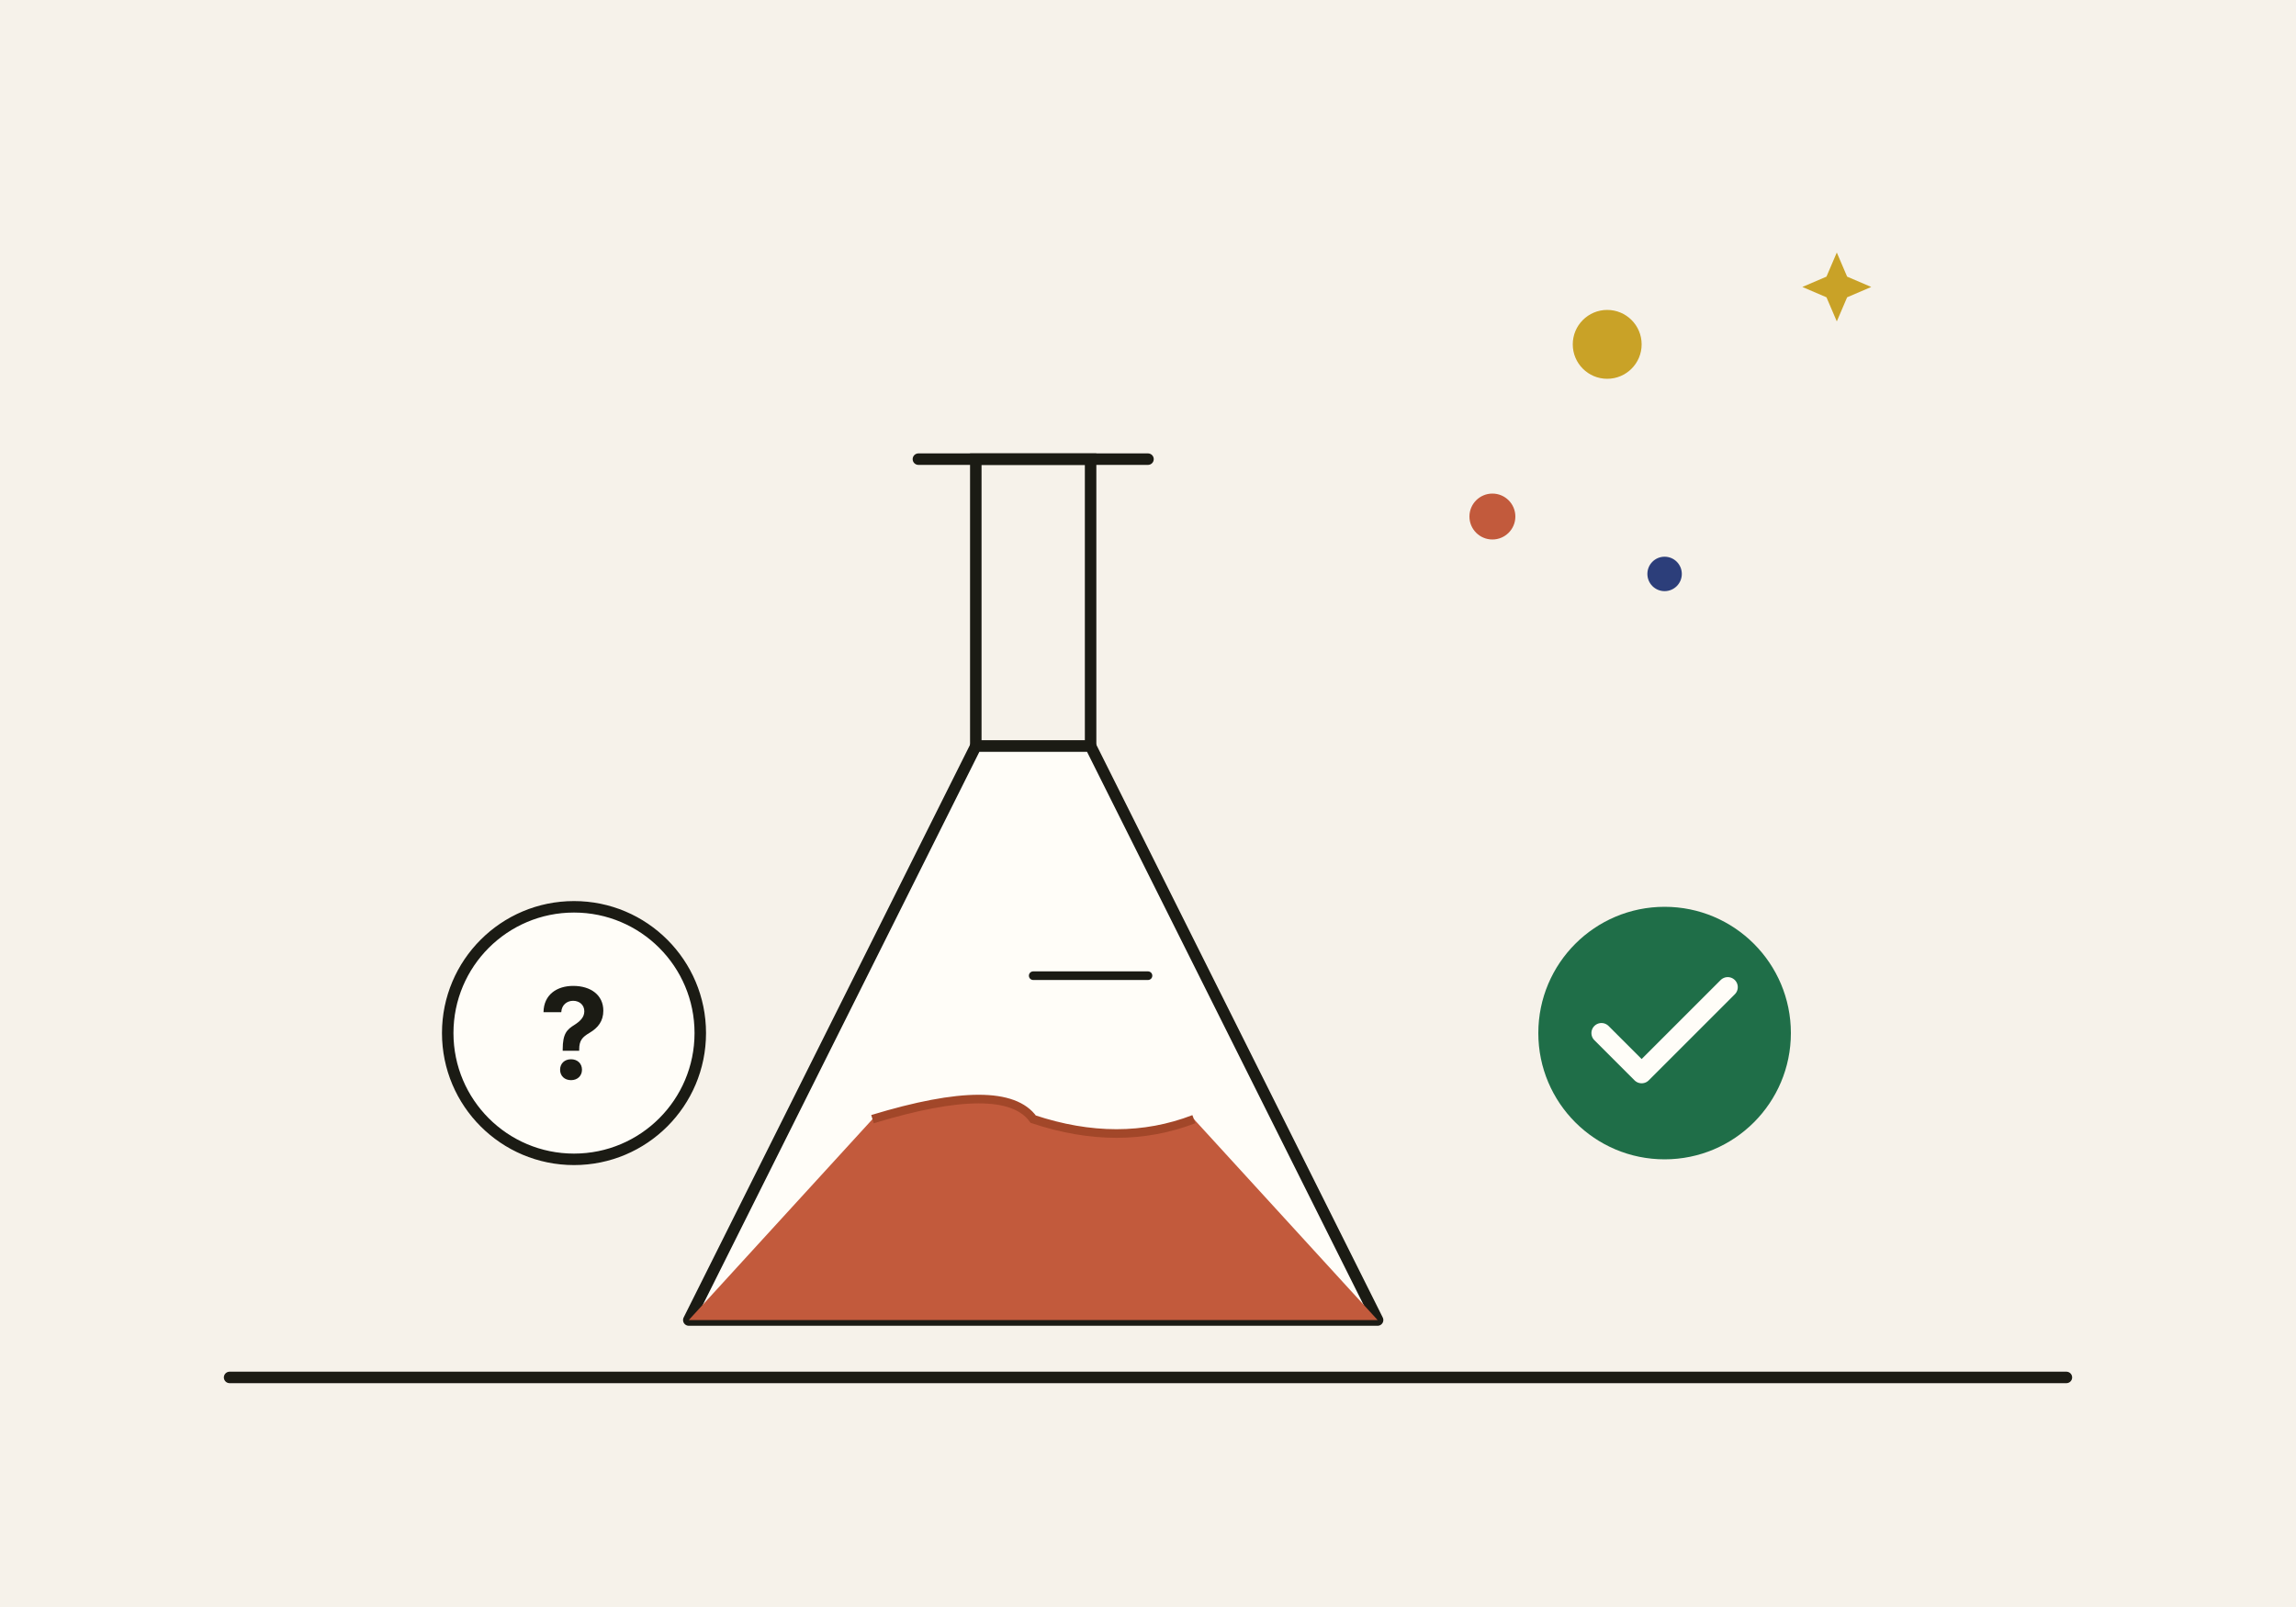
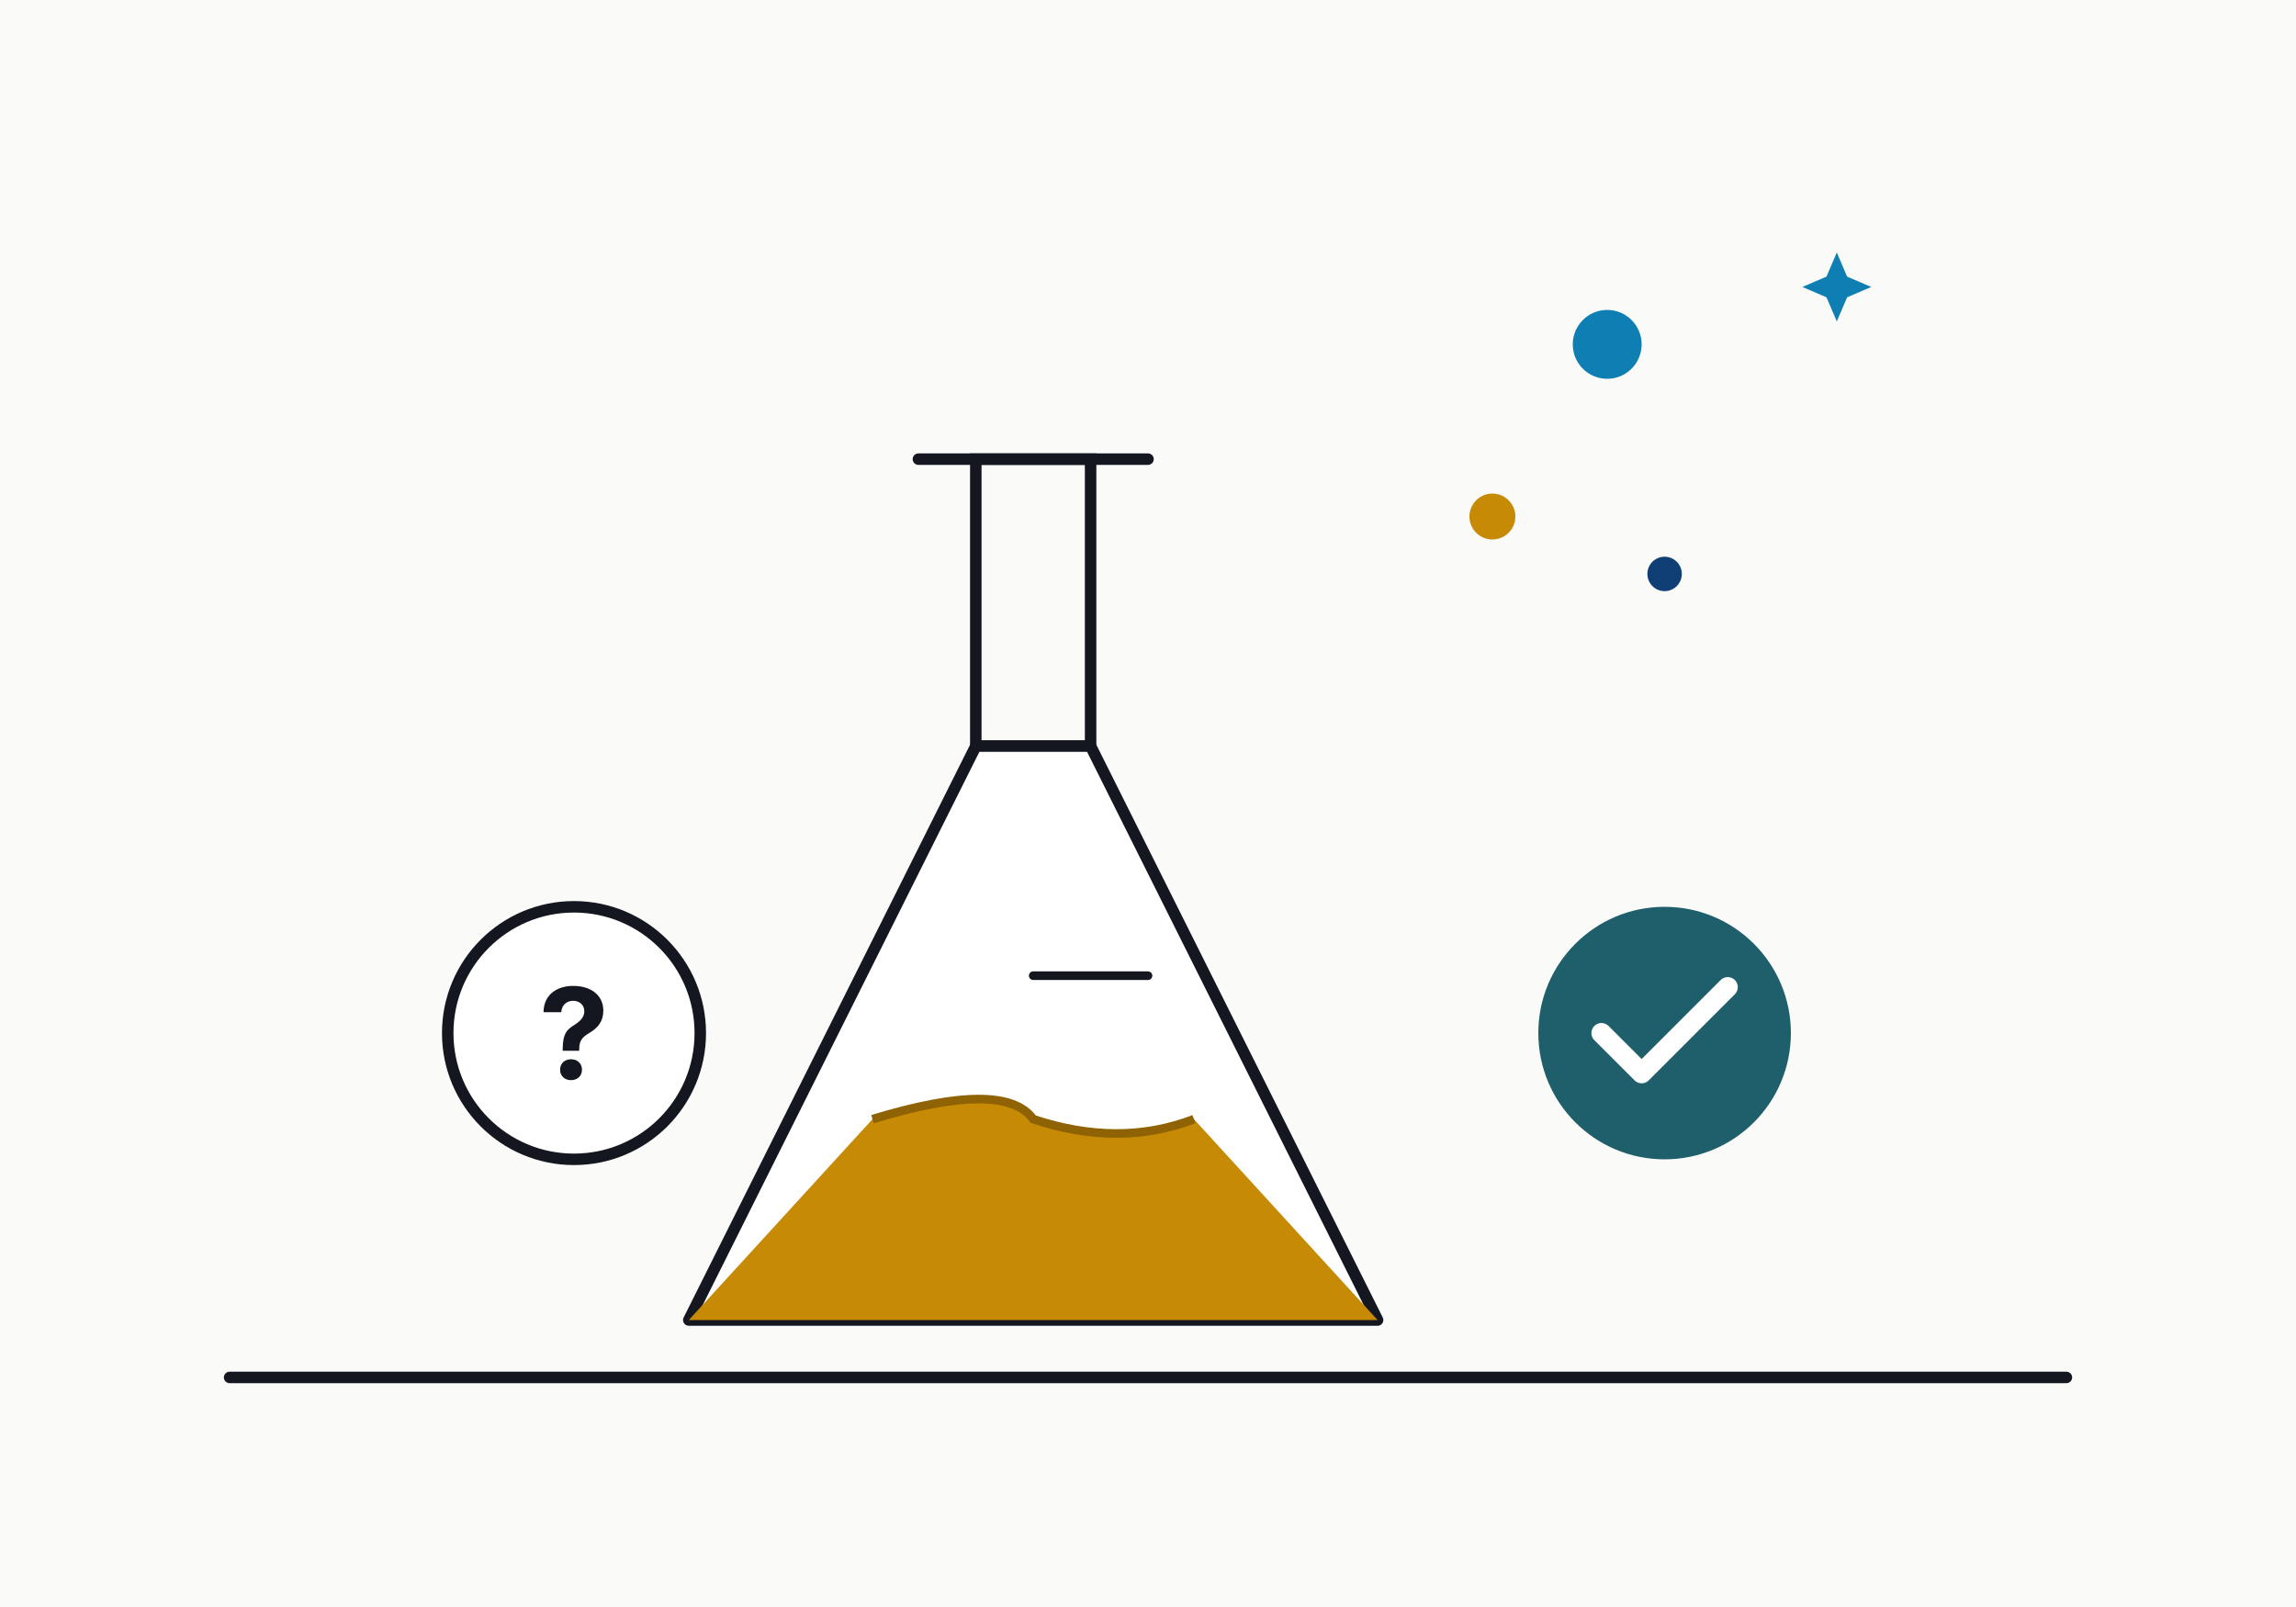
<svg xmlns="http://www.w3.org/2000/svg" viewBox="0 0 400 280" width="400" height="280">
-   <rect width="400" height="280" fill="#F6F2EA" />
-   <circle cx="280" cy="60" r="6" fill="#C9A227" />
-   <circle cx="260" cy="90" r="4" fill="#C25A3C" />
-   <circle cx="290" cy="100" r="3" fill="#2C3E7A" />
-   <path d="M320 44 L321.8 48.2 L326 50 L321.8 51.8 L320 56 L318.2 51.8 L314 50 L318.2 48.2 Z" fill="#C9A227" />
-   <line x1="40" y1="240" x2="360" y2="240" stroke="#1B1B14" stroke-width="2" stroke-linecap="round" />
-   <rect x="170" y="80" width="20" height="50" fill="none" stroke="#1B1B14" stroke-width="2" />
-   <line x1="160" y1="80" x2="200" y2="80" stroke="#1B1B14" stroke-width="2" stroke-linecap="round" />
-   <path d="M170 130 L120 230 L240 230 L190 130 Z" fill="#FFFDF8" stroke="#1B1B14" stroke-width="2" stroke-linejoin="round" />
-   <path d="M152 195 Q 175 188 180 195 Q 195 200 208 195 L 240 230 L 120 230 Z" fill="#C25A3C" />
-   <path d="M152 195 Q 175 188 180 195 Q 195 200 208 195" fill="none" stroke="#A24729" stroke-width="1.5" />
-   <line x1="180" y1="170" x2="200" y2="170" stroke="#1B1B14" stroke-width="1.5" stroke-linecap="round" />
-   <circle cx="290" cy="180" r="22" fill="#1F6E48" />
-   <path d="M279 180 L286 187 L301 172" fill="none" stroke="#FFFDF8" stroke-width="3.5" stroke-linecap="round" stroke-linejoin="round" />
-   <circle cx="100" cy="180" r="22" fill="#FFFDF8" stroke="#1B1B14" stroke-width="2" />
-   <text x="100" y="188" text-anchor="middle" font-family="Inter, sans-serif" font-size="22" font-weight="700" fill="#1B1B14">?</text>
+   <rect width="400" height="280" fill="#FAFAF9" />
+   <circle cx="280" cy="60" r="6" fill="#0E7EB3" />
+   <circle cx="260" cy="90" r="4" fill="#C78A04" />
+   <circle cx="290" cy="100" r="3" fill="#0F3F75" />
+   <path d="M320 44 L321.8 48.2 L326 50 L321.8 51.8 L320 56 L318.2 51.8 L314 50 L318.2 48.2 Z" fill="#0E7EB3" />
+   <line x1="40" y1="240" x2="360" y2="240" stroke="#14171F" stroke-width="2" stroke-linecap="round" />
+   <rect x="170" y="80" width="20" height="50" fill="none" stroke="#14171F" stroke-width="2" />
+   <line x1="160" y1="80" x2="200" y2="80" stroke="#14171F" stroke-width="2" stroke-linecap="round" />
+   <path d="M170 130 L120 230 L240 230 L190 130 Z" fill="#FFFFFF" stroke="#14171F" stroke-width="2" stroke-linejoin="round" />
+   <path d="M152 195 Q 175 188 180 195 Q 195 200 208 195 L 240 230 L 120 230 Z" fill="#C78A04" />
+   <path d="M152 195 Q 175 188 180 195 Q 195 200 208 195" fill="none" stroke="#8F6203" stroke-width="1.5" />
+   <line x1="180" y1="170" x2="200" y2="170" stroke="#14171F" stroke-width="1.5" stroke-linecap="round" />
+   <circle cx="290" cy="180" r="22" fill="#1F5F6B" />
+   <path d="M279 180 L286 187 L301 172" fill="none" stroke="#FFFFFF" stroke-width="3.5" stroke-linecap="round" stroke-linejoin="round" />
+   <circle cx="100" cy="180" r="22" fill="#FFFFFF" stroke="#14171F" stroke-width="2" />
+   <text x="100" y="188" text-anchor="middle" font-family="Inter, sans-serif" font-size="22" font-weight="700" fill="#14171F">?</text>
</svg>
